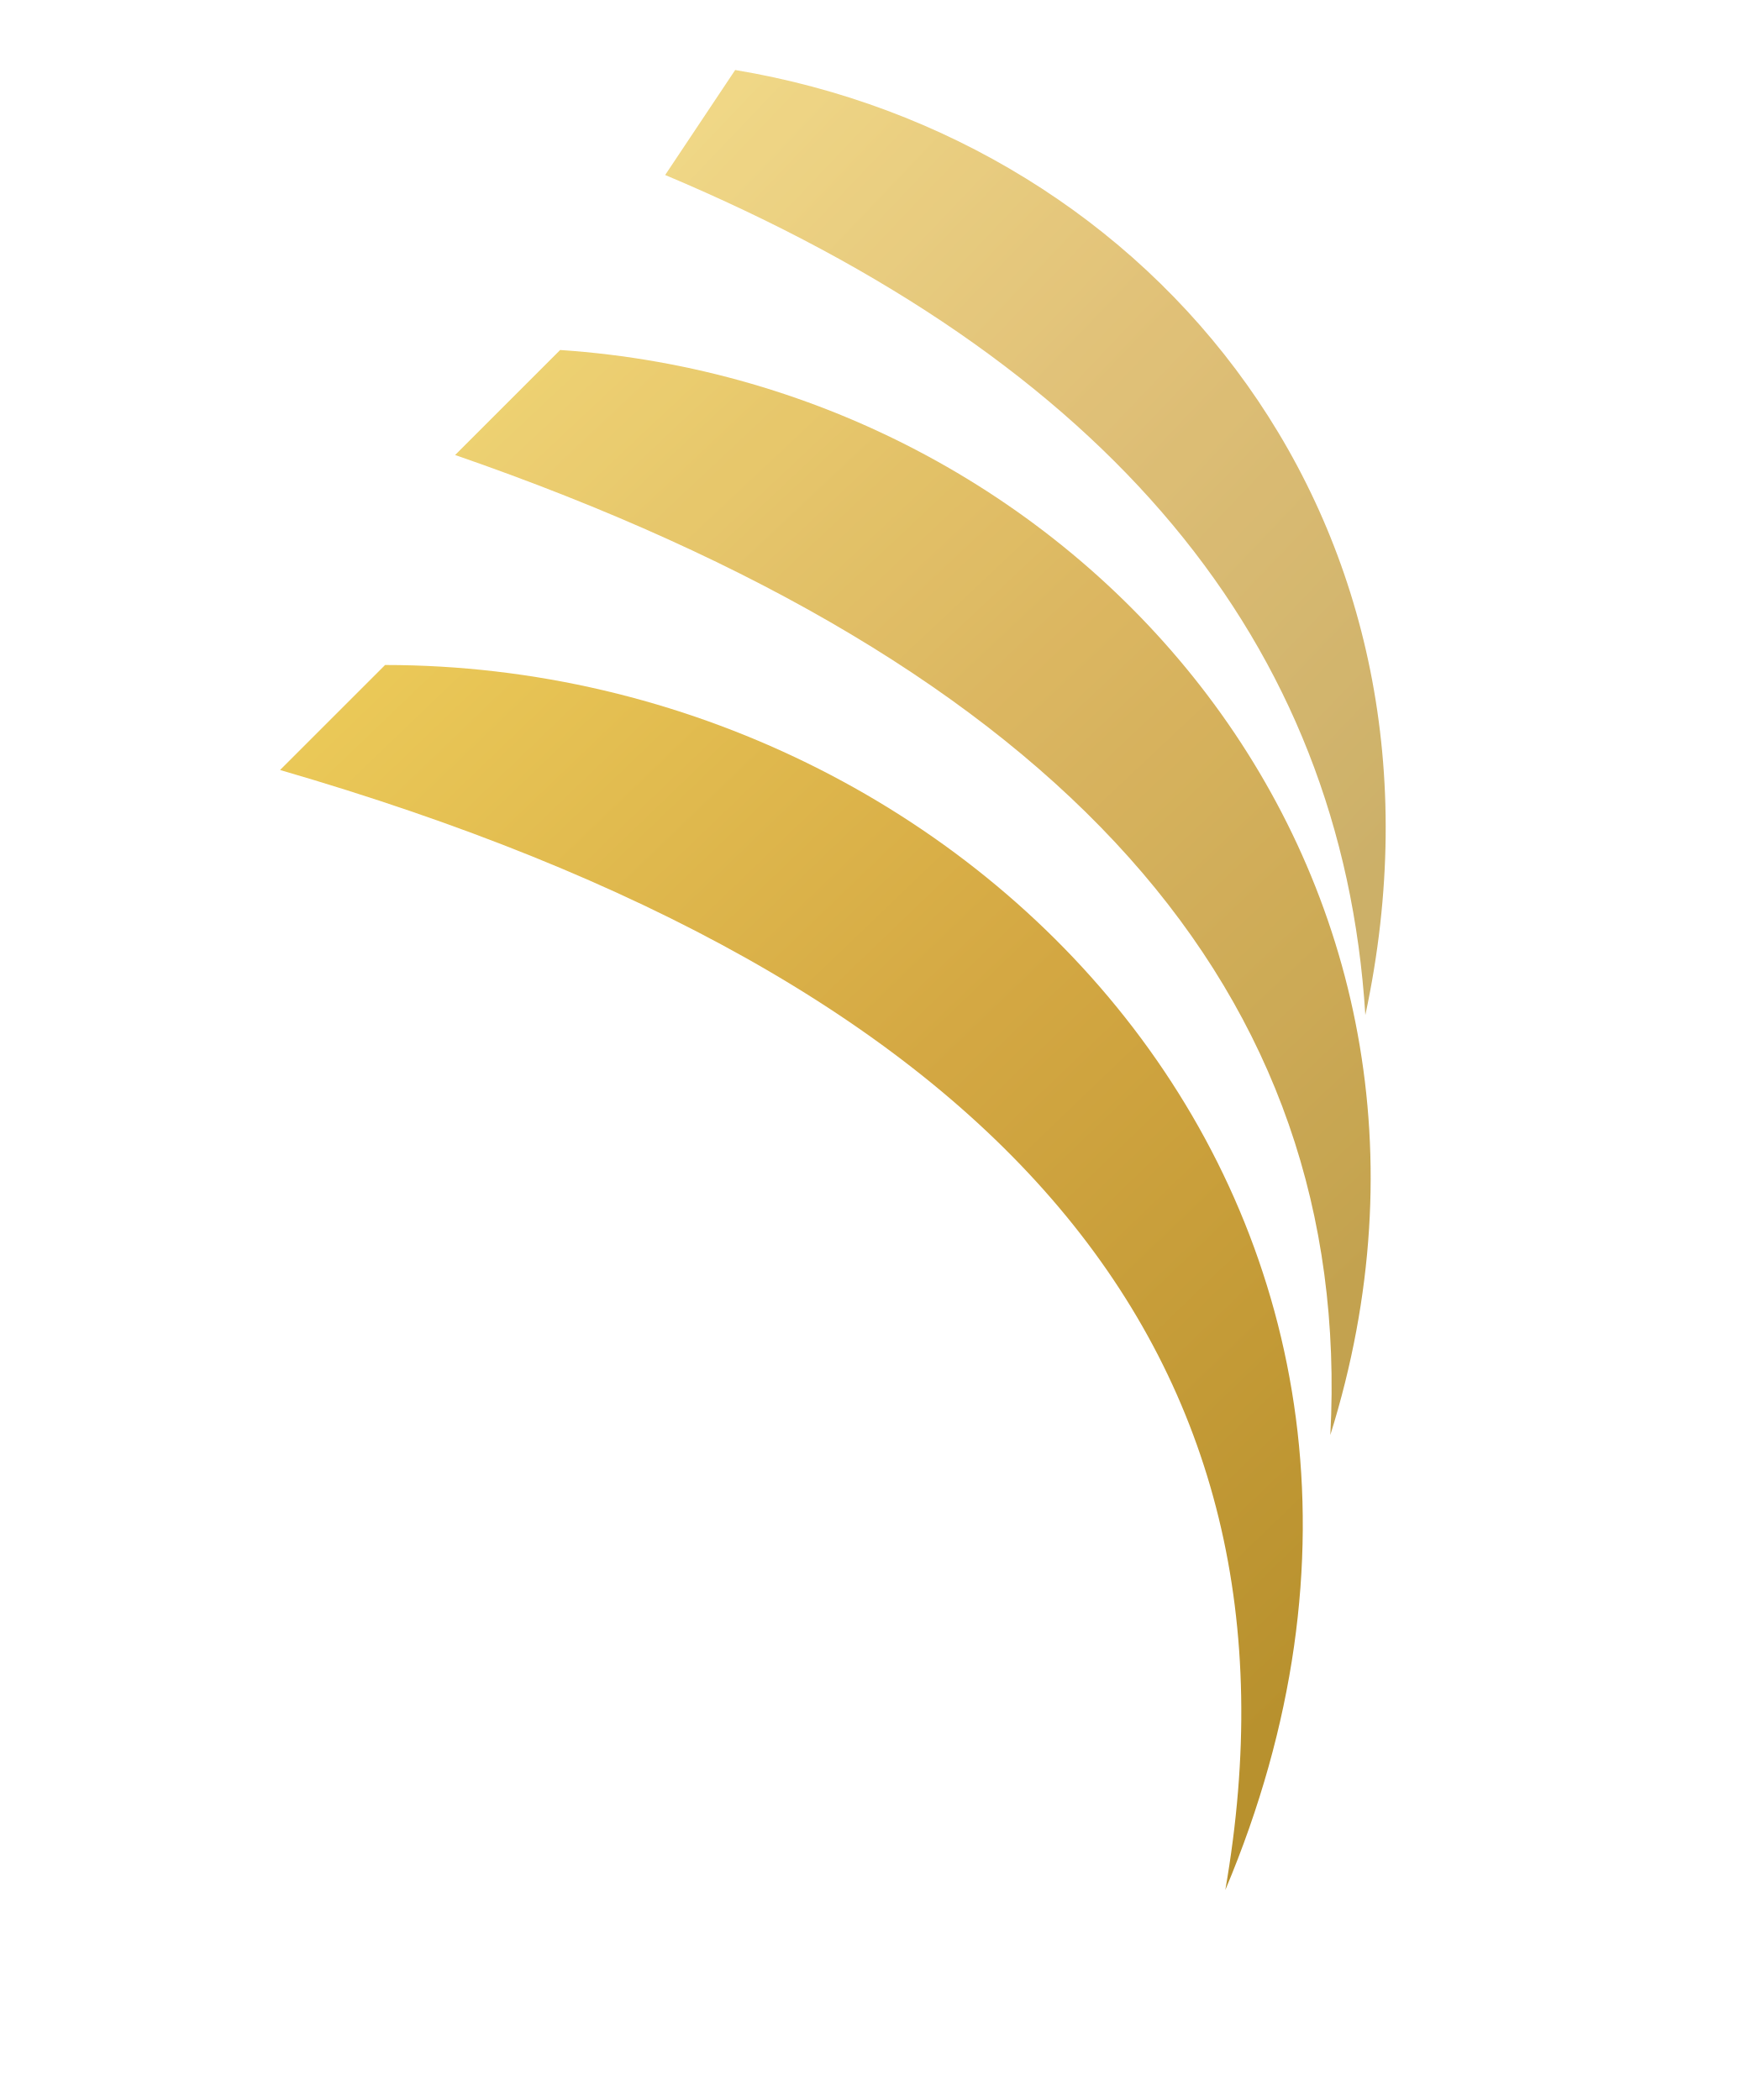
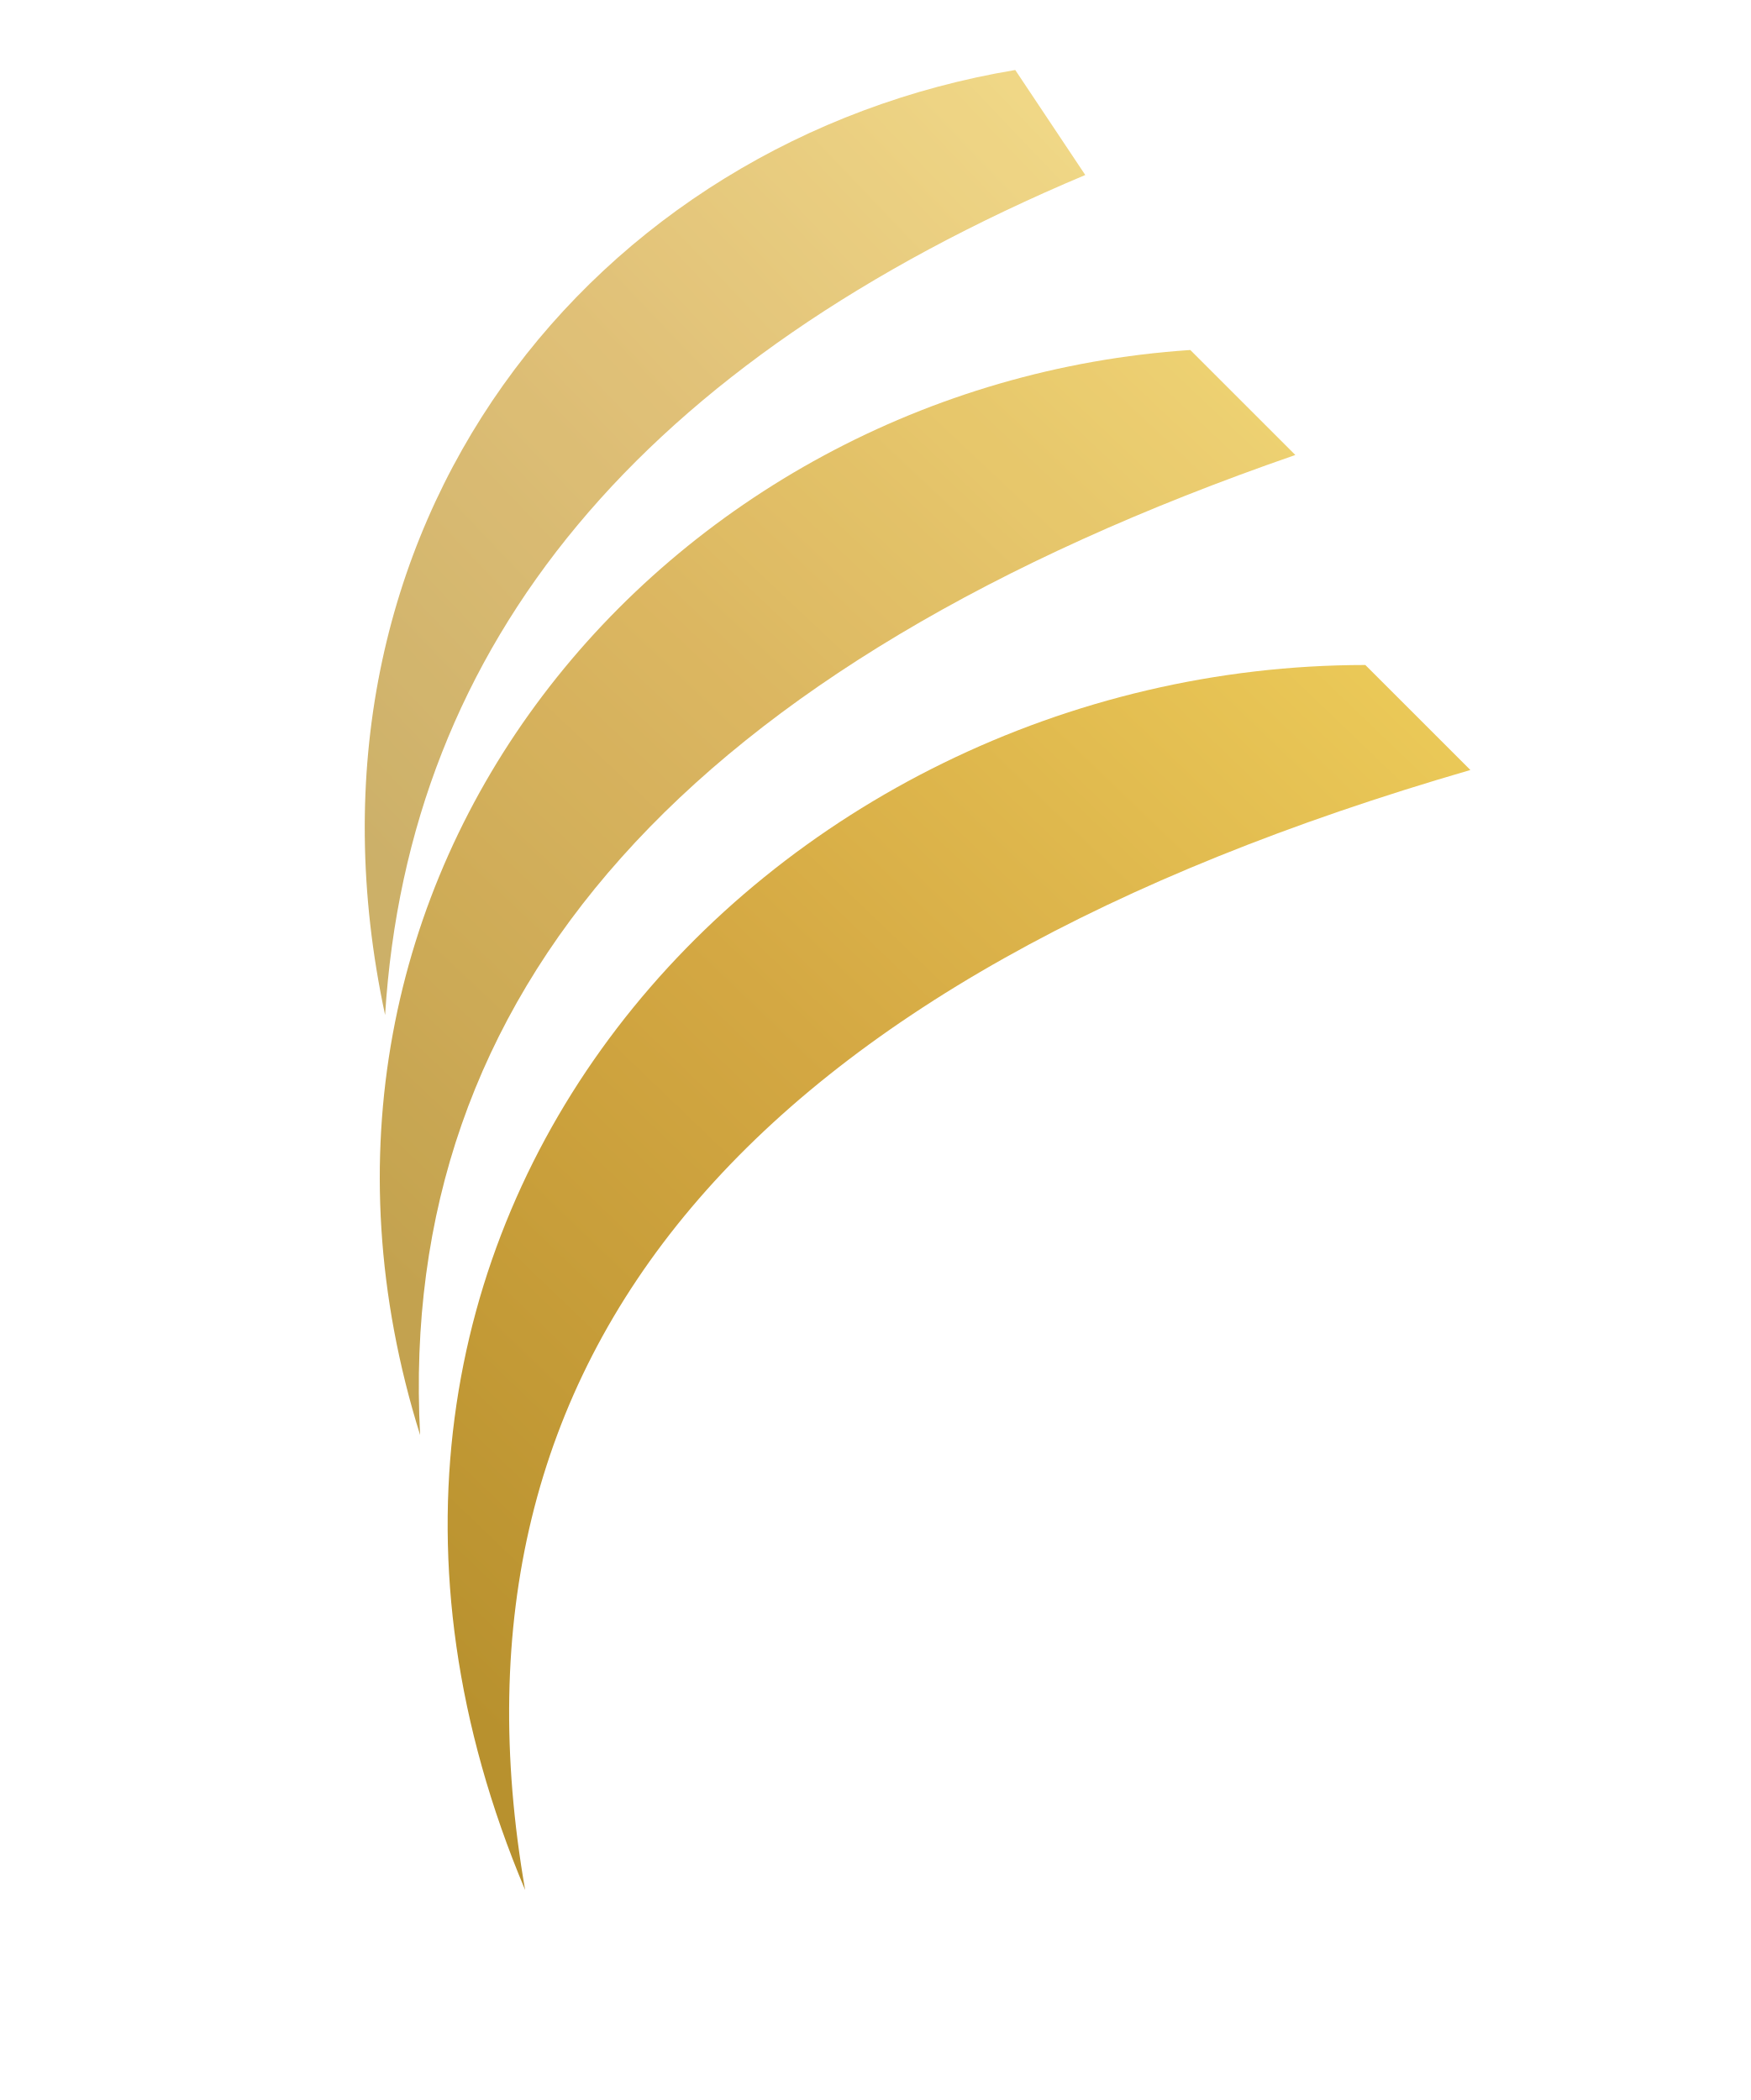
<svg xmlns="http://www.w3.org/2000/svg" viewBox="0 0 100 120">
  <defs>
    <linearGradient id="g1" x1="0%" y1="0%" x2="80%" y2="100%">
      <stop offset="0%" stop-color="#EDCC5A" />
      <stop offset="50%" stop-color="#D4A843" />
      <stop offset="100%" stop-color="#B8912E" />
    </linearGradient>
  </defs>
-   <path d="M42 4 C66 8, 84 30, 78 58 Q76 26, 38 10 Z" fill="url(#g1)" opacity="0.72" />
-   <path d="M32 20 C62 22, 86 50, 76 82 Q78 44, 26 26 Z" fill="url(#g1)" opacity="0.84" />
-   <path d="M22 38 C56 38, 86 70, 70 108 Q78 62, 16 44 Z" fill="url(#g1)" />
+   <g transform="translate(100,0) scale(-1,1)">
+     <path d="M42 4 C66 8, 84 30, 78 58 Q76 26, 38 10 Z" fill="url(#g1)" opacity="0.72" />
+     <path d="M32 20 C62 22, 86 50, 76 82 Q78 44, 26 26 Z" fill="url(#g1)" opacity="0.84" />
+     <path d="M22 38 C56 38, 86 70, 70 108 Q78 62, 16 44 Z" fill="url(#g1)" />
+   </g>
</svg>
